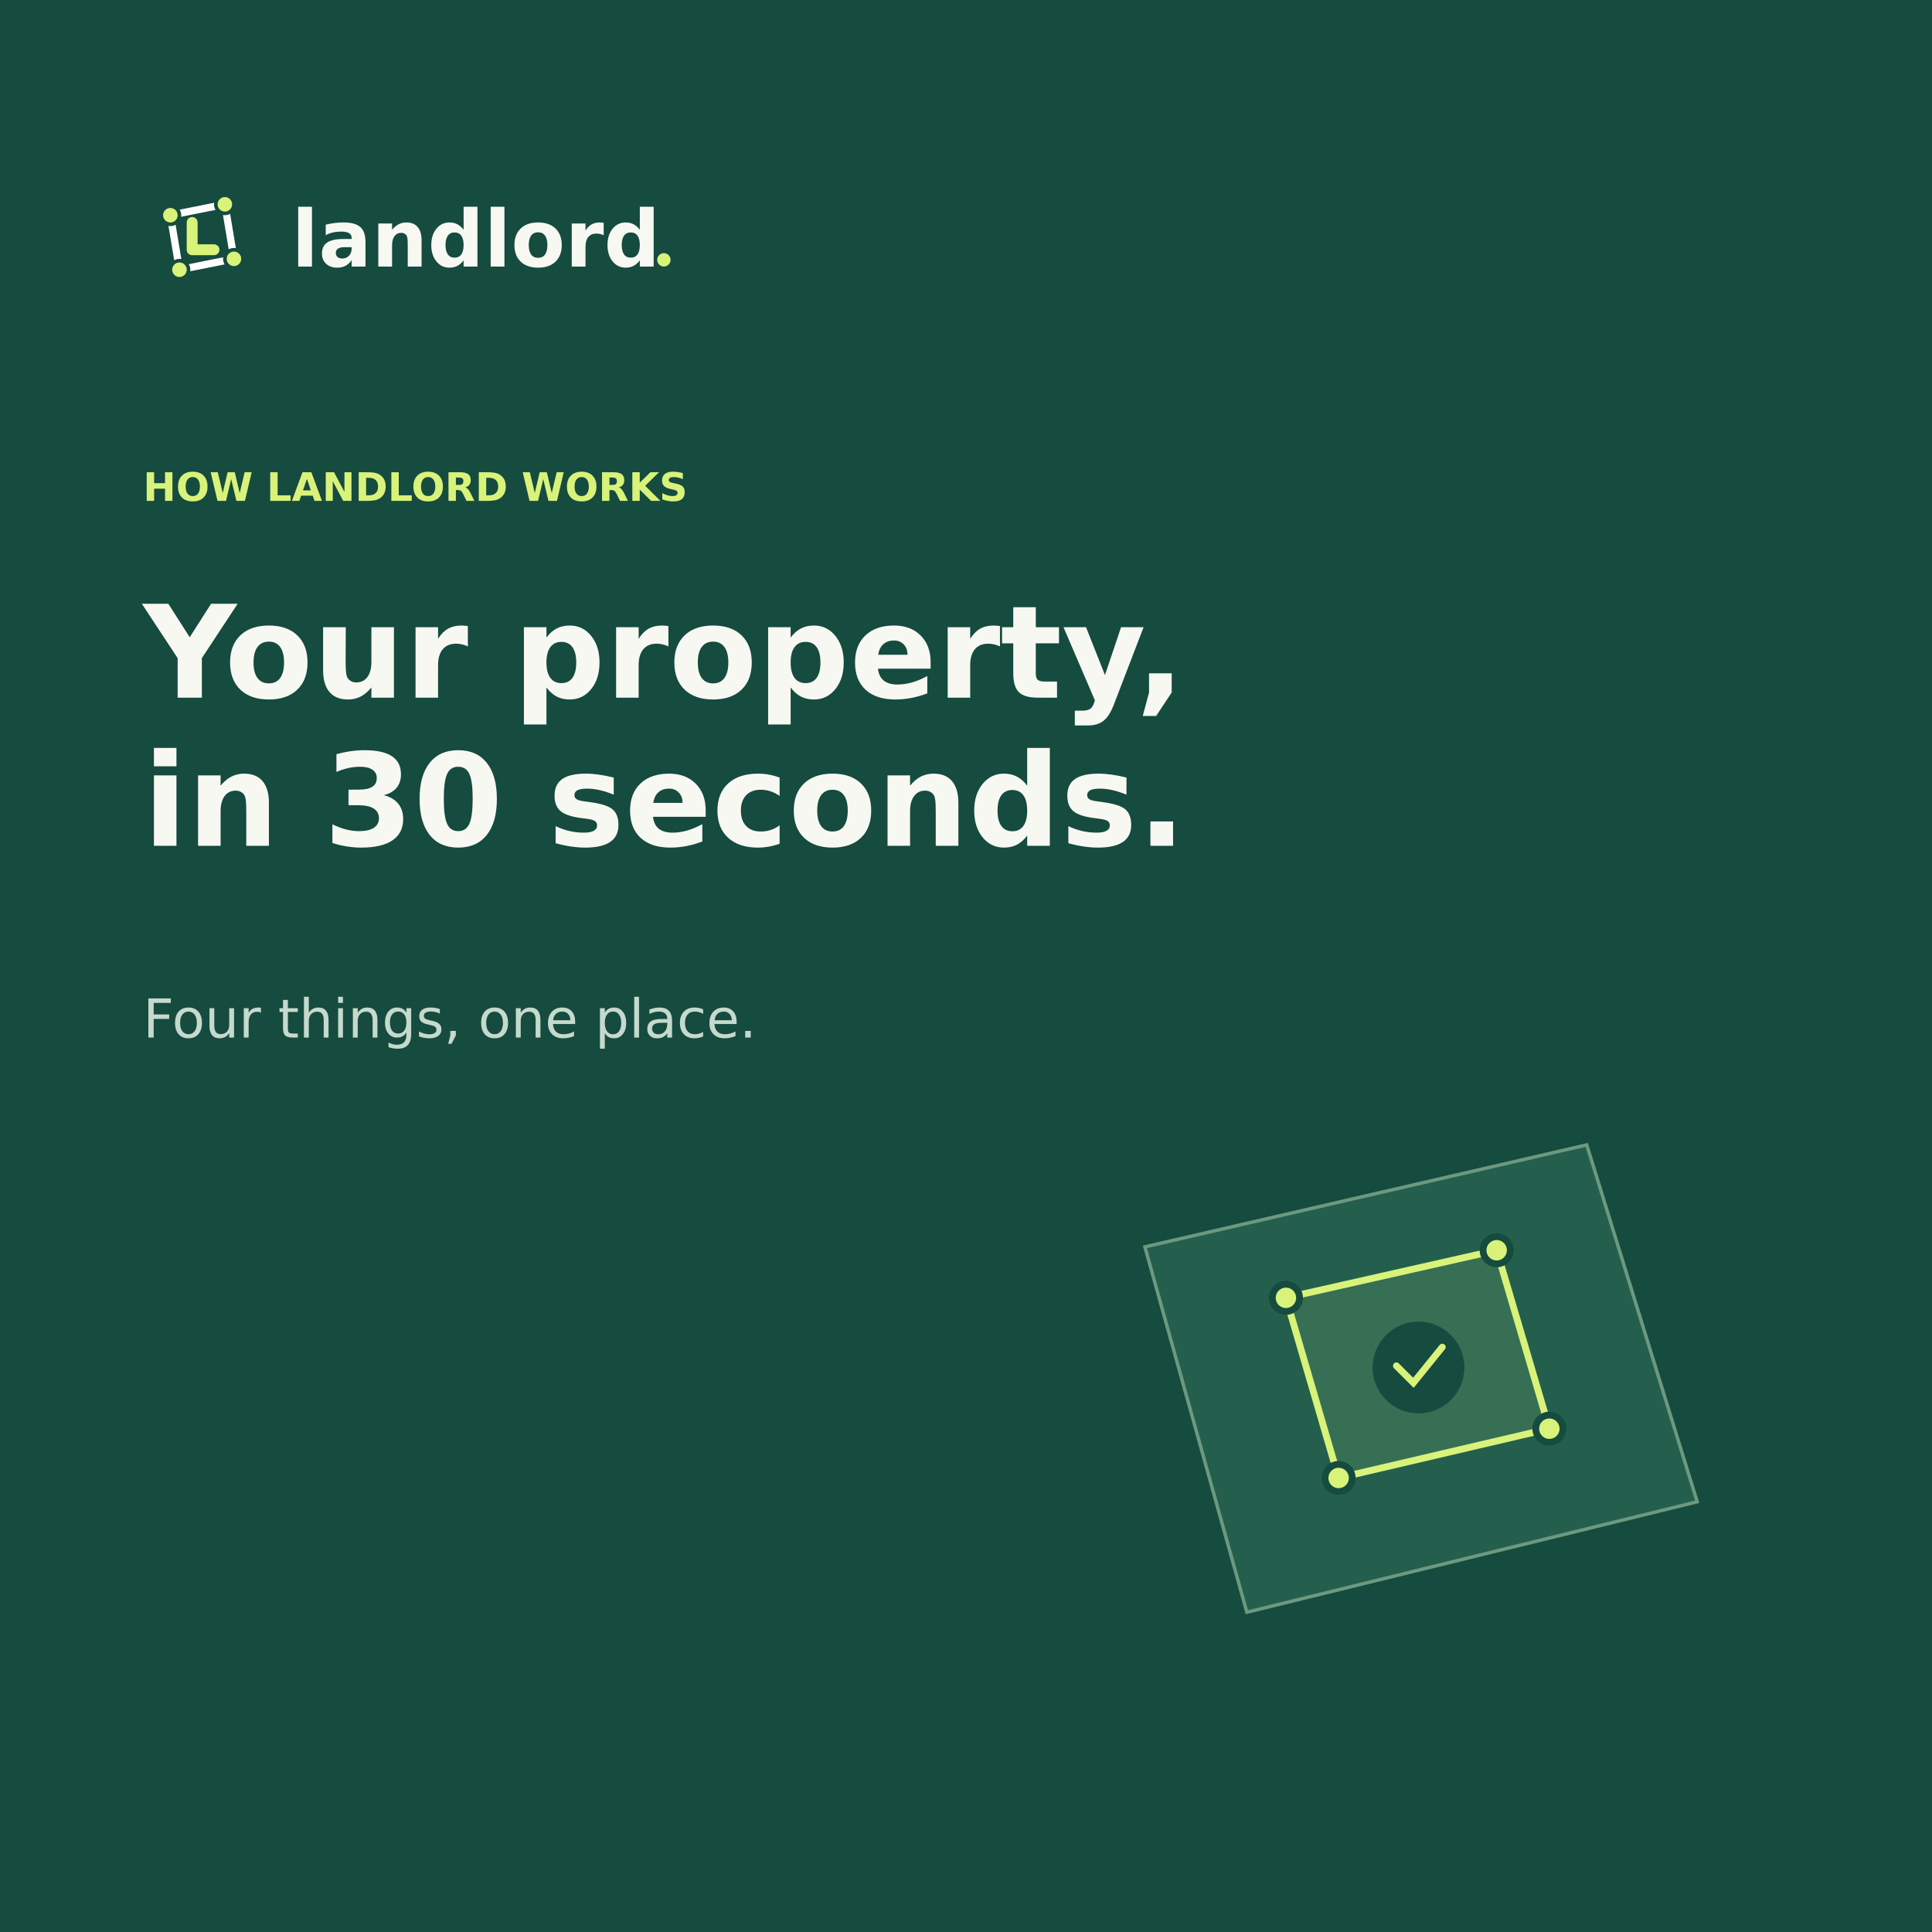
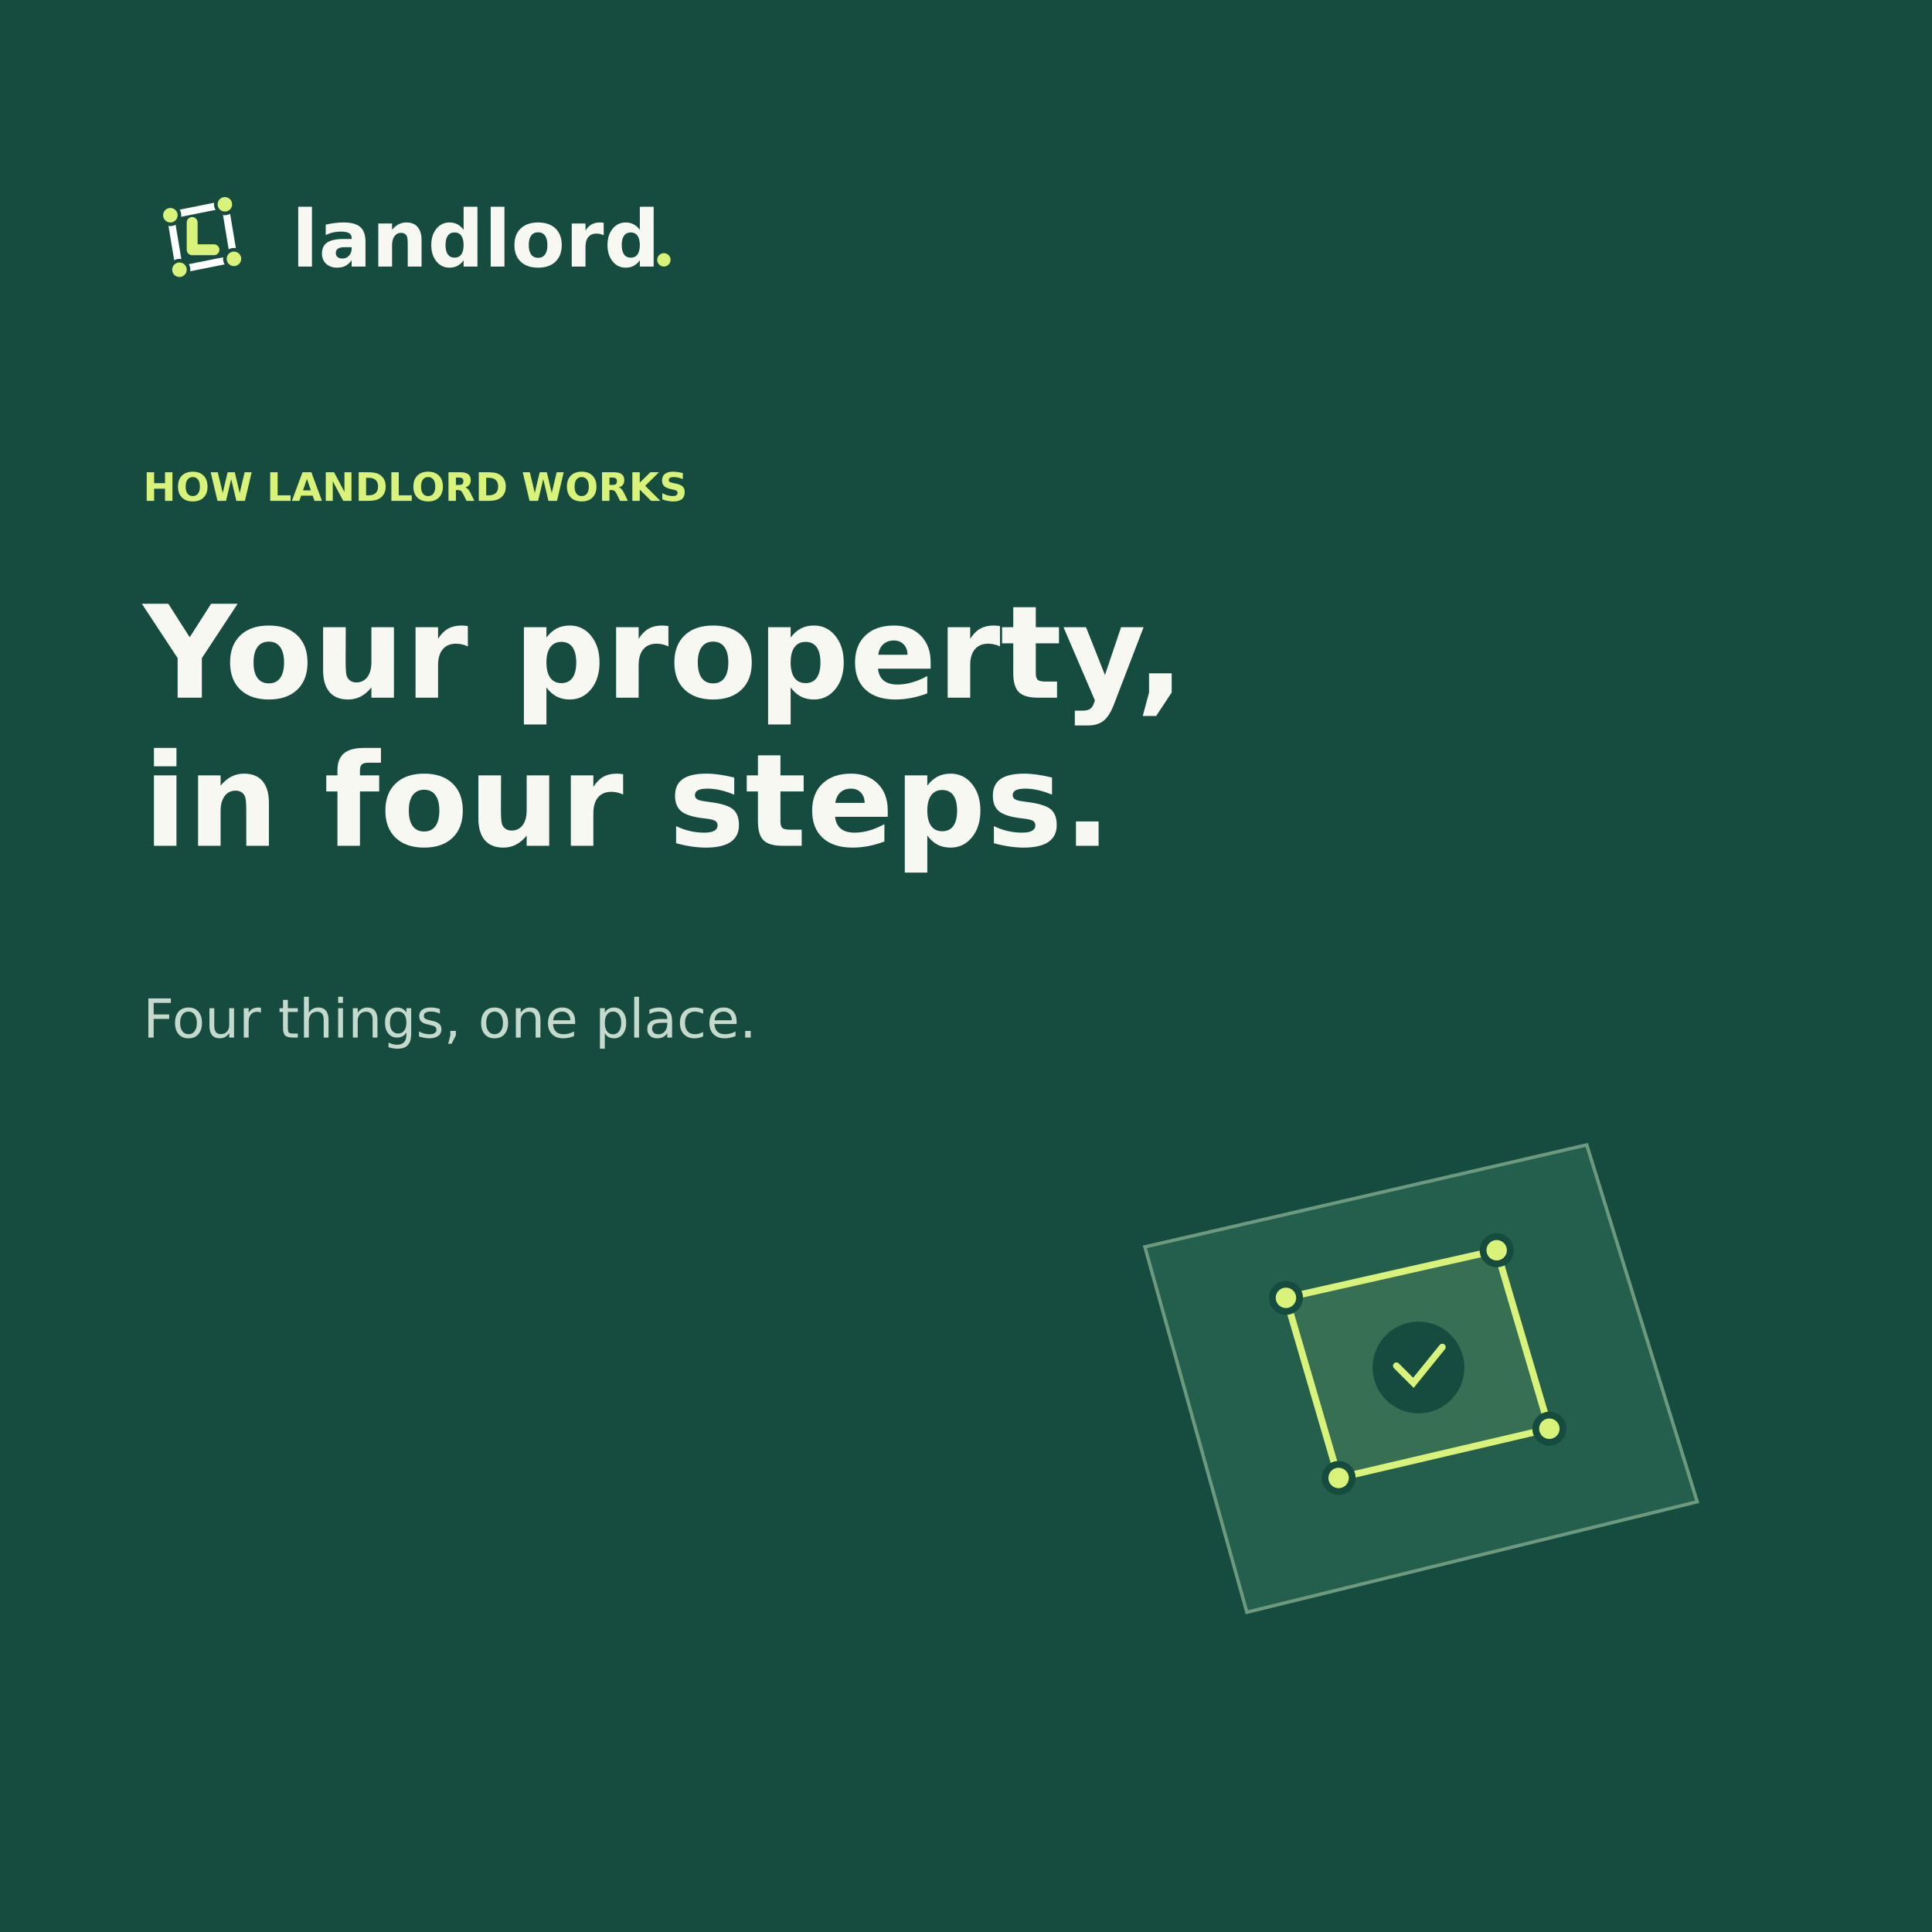
<svg xmlns="http://www.w3.org/2000/svg" width="1080" height="1080" viewBox="0 0 1080 1080">
  <rect width="1080" height="1080" fill="#164B3F" />
  <g transform="translate(80 100) scale(1.015625)">
    <rect width="64" height="64" rx="16" fill="#164B3F" />
    <path d="M15 20 45 14 50 44 20 50Z" fill="none" stroke="#fff" stroke-width="4" stroke-linejoin="round" />
    <path d="M27 24v15h12" fill="none" stroke="#D9F279" stroke-width="6" stroke-linecap="round" stroke-linejoin="round" />
    <g fill="#D9F279" stroke="#164B3F" stroke-width="2">
      <circle cx="15" cy="20" r="5" />
      <circle cx="45" cy="14" r="5" />
      <circle cx="50" cy="44" r="5" />
      <circle cx="20" cy="50" r="5" />
    </g>
  </g>
  <text x="163" y="149" font-family="'DejaVu Sans', 'Noto Sans Bengali', sans-serif" font-size="44" fill="#F7F8F2" font-weight="700">landlord</text>
  <circle cx="371.12" cy="145.26" r="3.74" fill="#D9F279" />
  <text x="80" y="280" font-family="'DejaVu Sans', 'Noto Sans Bengali', sans-serif" font-size="22" fill="#D9F279" font-weight="600">HOW LANDLORD WORKS</text>
  <text x="80" y="390" font-family="'DejaVu Sans', 'Noto Sans Bengali', sans-serif" font-size="72" fill="#F7F8F2" font-weight="600">Your property,</text>
-   <text x="80" y="472.8" font-family="'DejaVu Sans', 'Noto Sans Bengali', sans-serif" font-size="72" fill="#F7F8F2" font-weight="600">in 30 seconds.</text>
+   <text x="80" y="472.8" font-family="'DejaVu Sans', 'Noto Sans Bengali', sans-serif" font-size="72" fill="#F7F8F2" font-weight="600">in four steps.</text>
  <text x="80" y="580" font-family="'DejaVu Sans', 'Noto Sans Bengali', sans-serif" font-size="30" fill="#C5D9CC" font-weight="400">Four things, one place.</text>
  <g transform="translate(640 640) scale(0.95)">
    <path d="M0 60 260 0 325 210 60 275Z" fill="#245F4E" stroke="#6D997F" stroke-width="2" />
    <path d="m83 90 124-28 31 105-124 29Z" fill="#376F55" stroke="#D9F279" stroke-width="4" />
    <g fill="#D9F279" stroke="#164B3F" stroke-width="4">
      <circle cx="83" cy="90" r="8" />
      <circle cx="207" cy="62" r="8" />
      <circle cx="238" cy="167" r="8" />
      <circle cx="114" cy="196" r="8" />
    </g>
    <circle cx="161" cy="131" r="27" fill="#164B3F" />
    <path d="m148 130 10 10 17-21" fill="none" stroke="#D9F279" stroke-width="4" stroke-linecap="round" />
  </g>
</svg>
